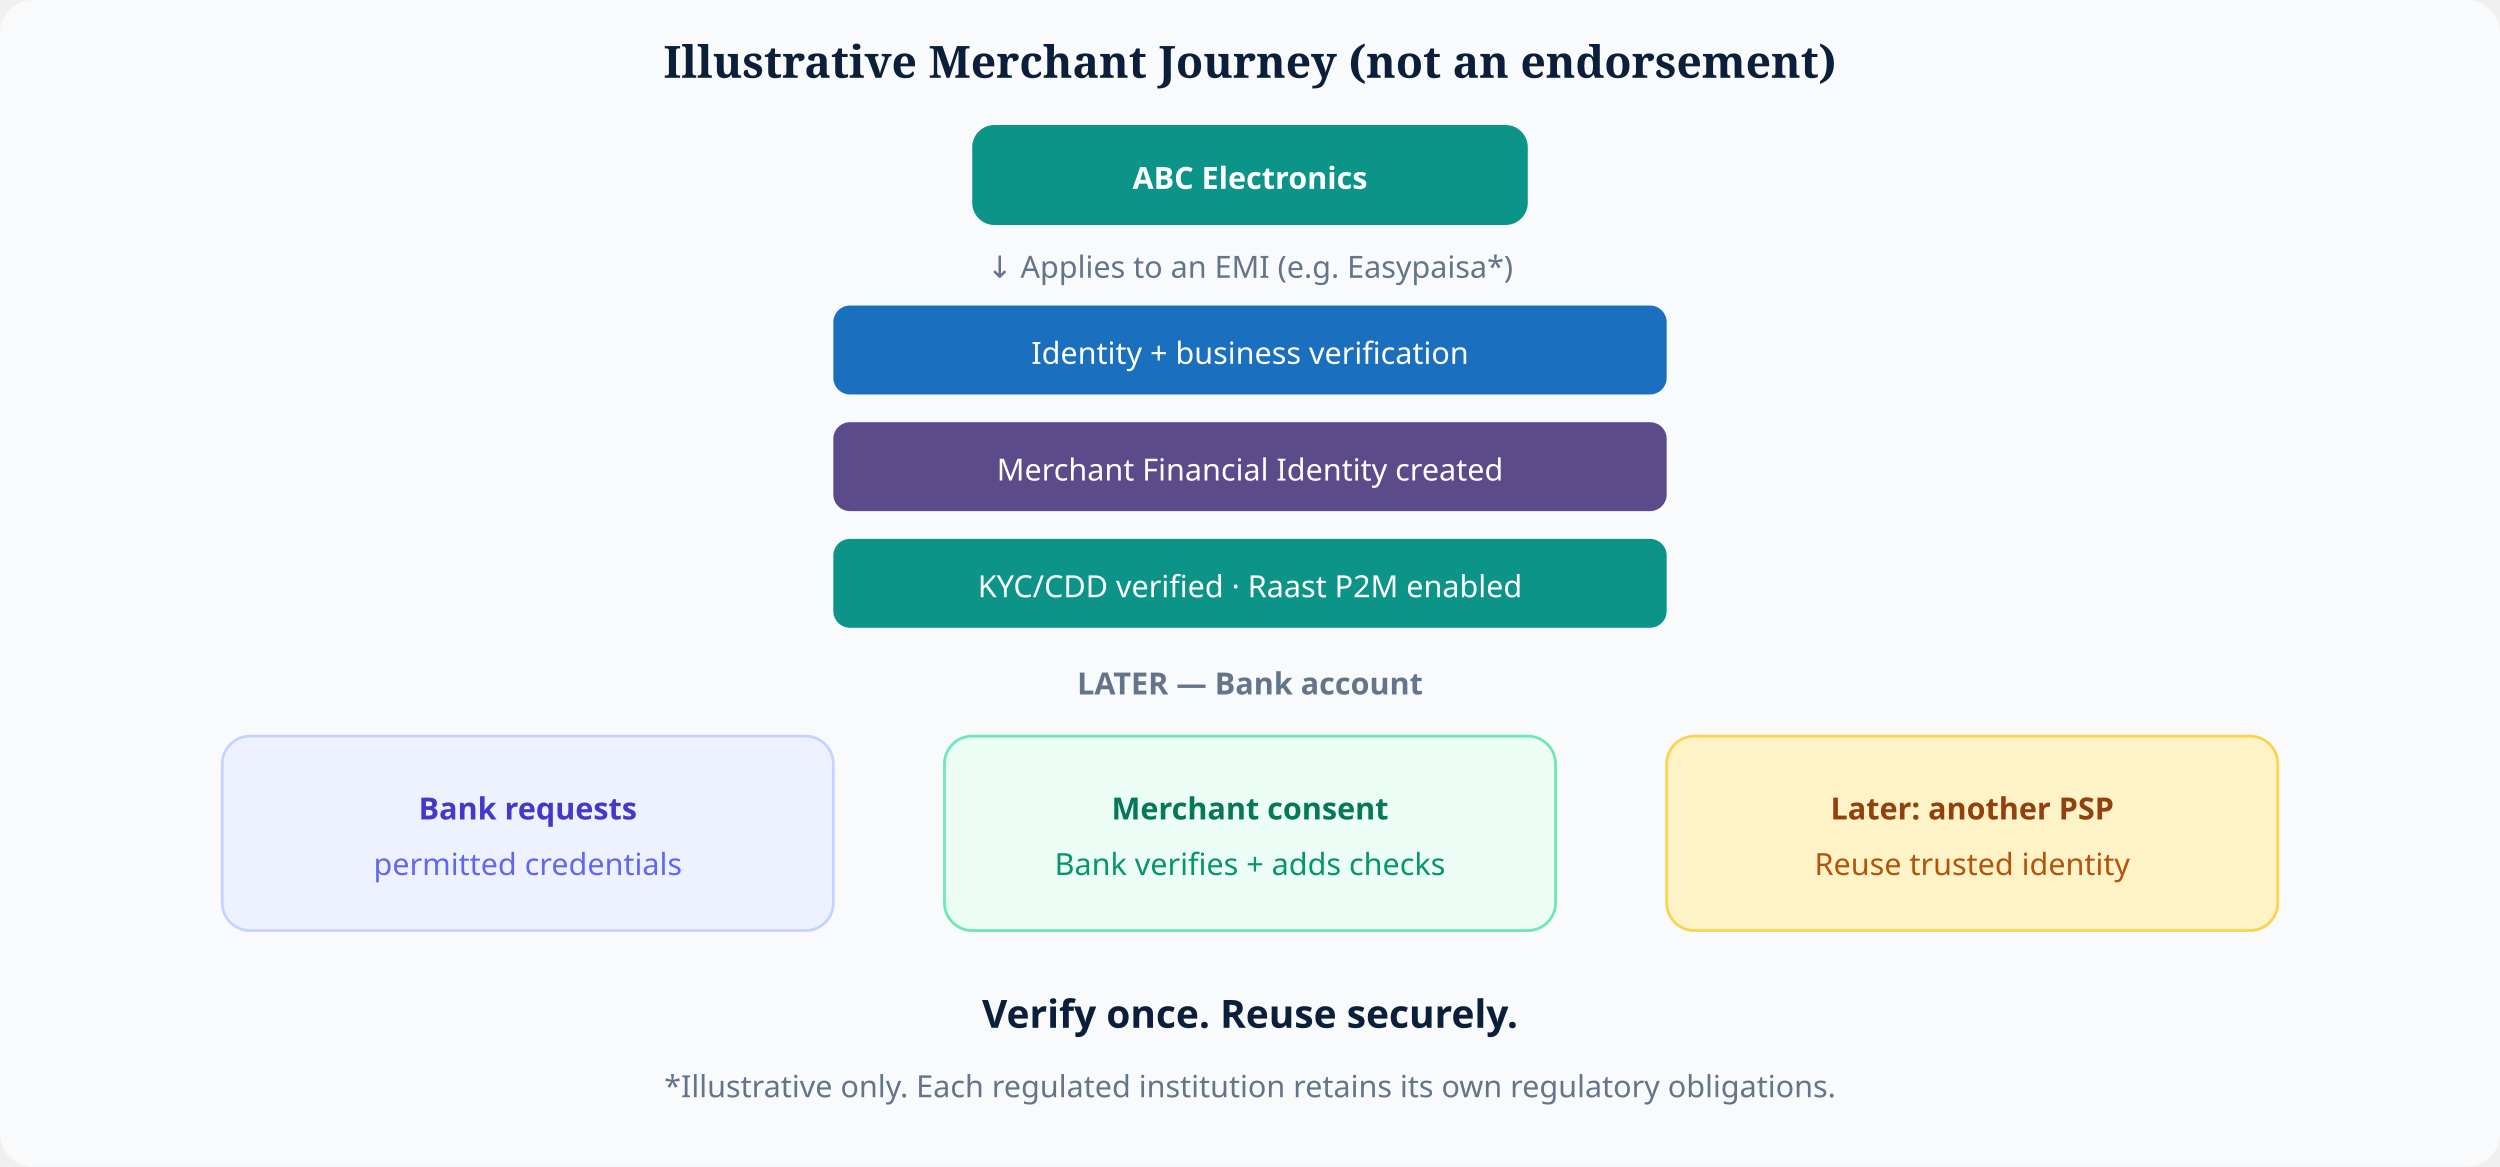
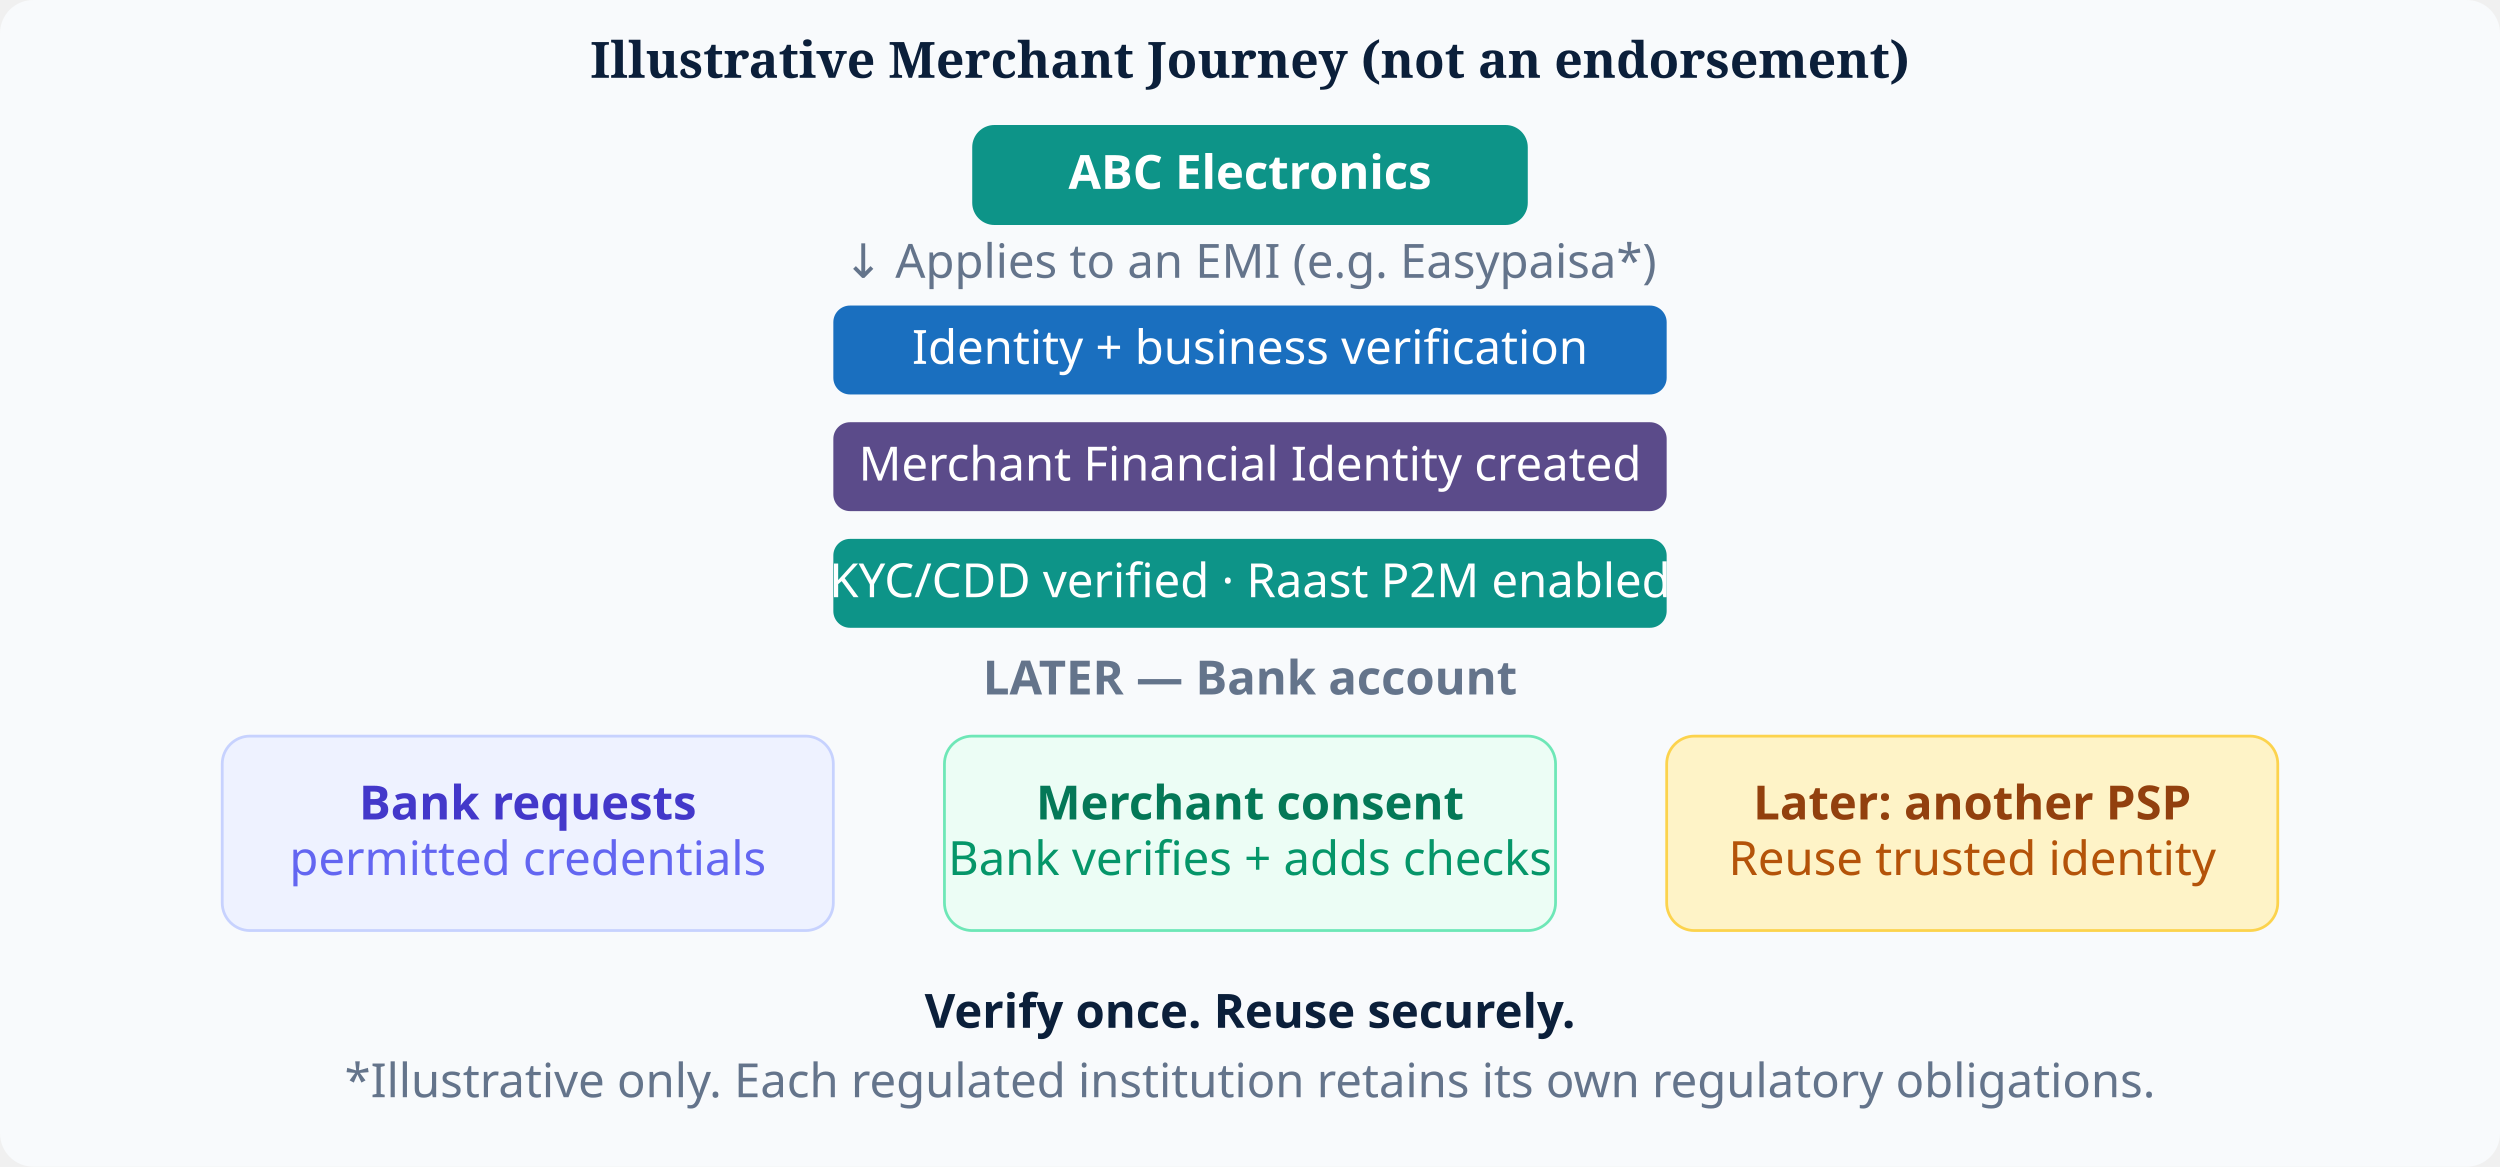
- <svg xmlns="http://www.w3.org/2000/svg" viewBox="0 0 900 420" role="img">
+ <svg xmlns="http://www.w3.org/2000/svg" width="2250" height="1050" viewBox="0 0 900 420" role="img">
  <rect width="900" height="420" fill="#F8FAFC" rx="12" />
-   <text x="450" y="28" text-anchor="middle" font-family="Fraunces,Georgia,serif" font-size="16" fill="#0B1F3A" font-weight="700">Illustrative Merchant Journey (not an endorsement)</text>
-   <g font-family="DM Sans,sans-serif" font-size="11" text-anchor="middle">
+   <text x="450" y="28" text-anchor="middle" font-family="Fraunces,Georgia,serif" font-size="18" fill="#0B1F3A" font-weight="700">Illustrative Merchant Journey (not an endorsement)</text>
+   <g font-family="DM Sans,sans-serif" font-size="17" text-anchor="middle">
    <rect x="350" y="45" width="200" height="36" rx="8" fill="#0D9488" />
    <text x="450" y="68" fill="#fff" font-weight="700">ABC Electronics</text>
    <text x="450" y="100" fill="#64748B">↓ Applies to an EMI (e.g. Easypaisa*)</text>
    <rect x="300" y="110" width="300" height="32" rx="6" fill="#1A6FBF" />
    <text x="450" y="131" fill="#fff">Identity + business verification</text>
    <rect x="300" y="152" width="300" height="32" rx="6" fill="#5B4B8A" />
    <text x="450" y="173" fill="#fff">Merchant Financial Identity created</text>
    <rect x="300" y="194" width="300" height="32" rx="6" fill="#0D9488" />
    <text x="450" y="215" fill="#fff">KYC/CDD verified · Raast P2M enabled</text>
    <text x="450" y="250" fill="#64748B" font-weight="700">LATER — Bank account</text>
    <rect x="80" y="265" width="220" height="70" rx="10" fill="#EEF2FF" stroke="#C7D2FE" />
    <text x="190" y="295" fill="#4338CA" font-weight="700">Bank requests</text>
    <text x="190" y="315" fill="#6366F1">permitted credentials</text>
    <rect x="340" y="265" width="220" height="70" rx="10" fill="#ECFDF5" stroke="#6EE7B7" />
    <text x="450" y="295" fill="#047857" font-weight="700">Merchant consent</text>
    <text x="450" y="315" fill="#059669">Bank verifies + adds checks</text>
    <rect x="600" y="265" width="220" height="70" rx="10" fill="#FEF3C7" stroke="#FCD34D" />
    <text x="710" y="295" fill="#92400E" font-weight="700">Later: another PSP</text>
    <text x="710" y="315" fill="#B45309">Reuse trusted identity</text>
  </g>
-   <text x="450" y="370" text-anchor="middle" font-family="DM Sans,sans-serif" font-size="14" font-weight="700" fill="#0B1F3A">Verify once. Reuse securely.</text>
-   <text x="450" y="395" text-anchor="middle" font-family="DM Sans,sans-serif" font-size="11" fill="#64748B">*Illustrative only. Each regulated institution retains its own regulatory obligations.</text>
+   <text x="450" y="370" text-anchor="middle" font-family="DM Sans,sans-serif" font-size="17" font-weight="700" fill="#0B1F3A">Verify once. Reuse securely.</text>
+   <text x="450" y="395" text-anchor="middle" font-family="DM Sans,sans-serif" font-size="17" fill="#64748B">*Illustrative only. Each regulated institution retains its own regulatory obligations.</text>
</svg>
